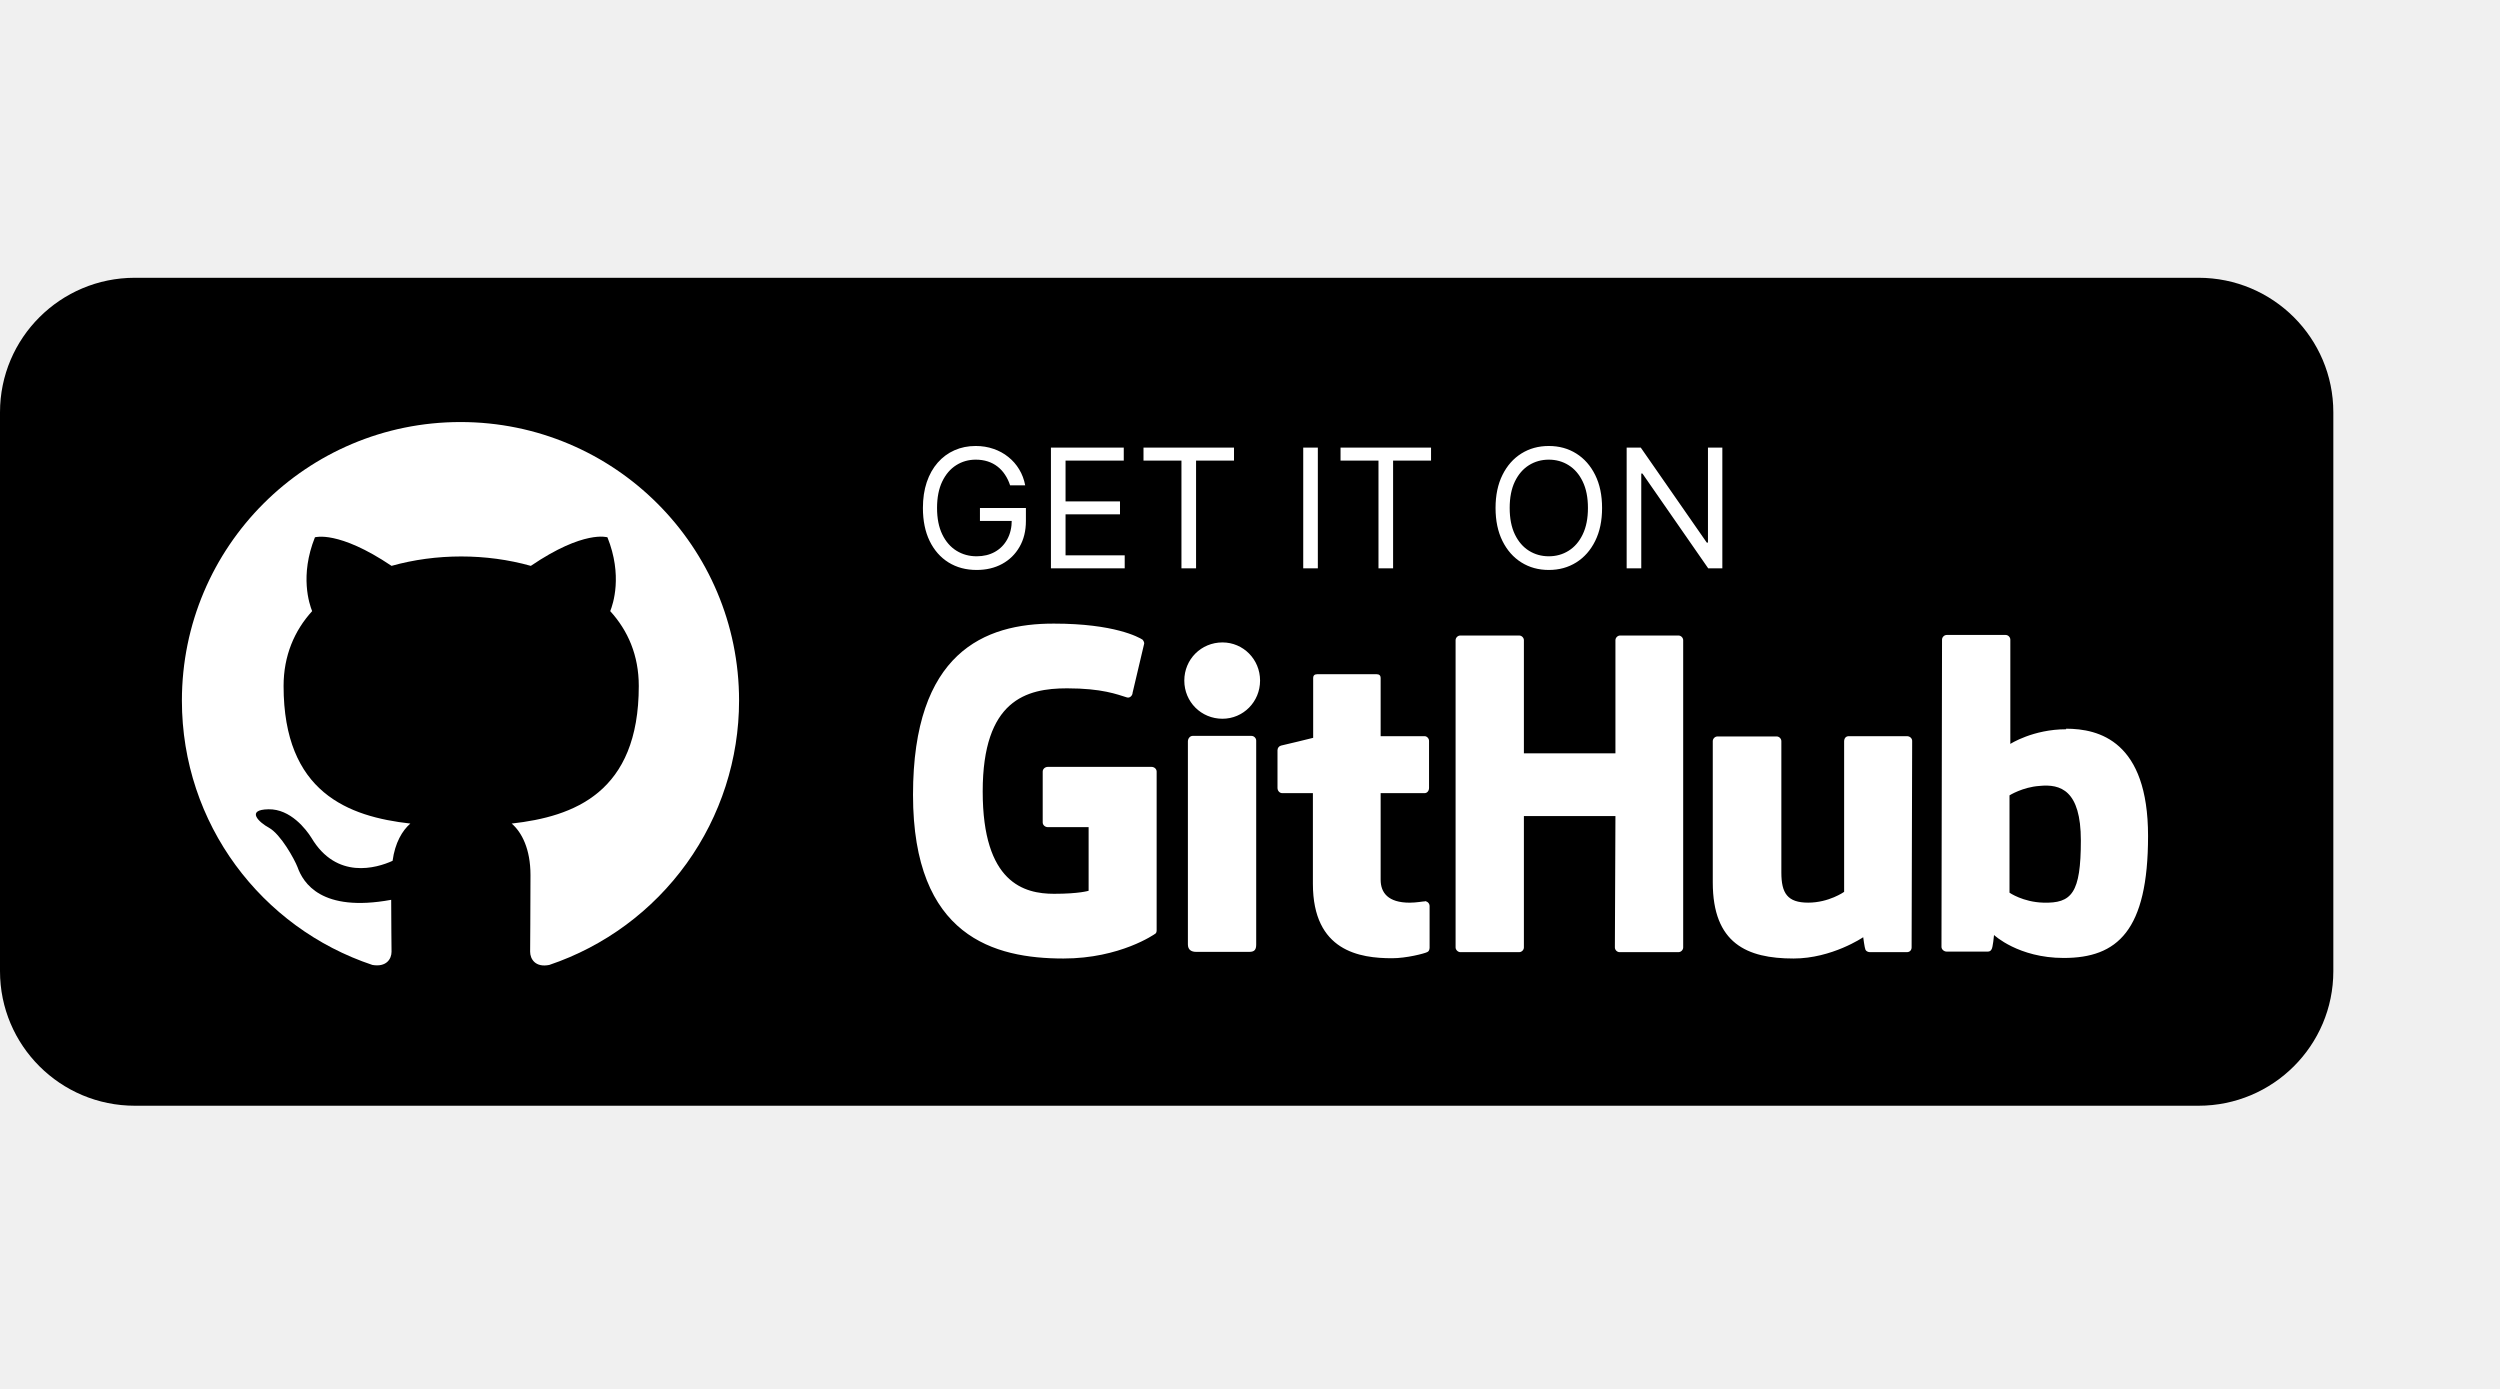
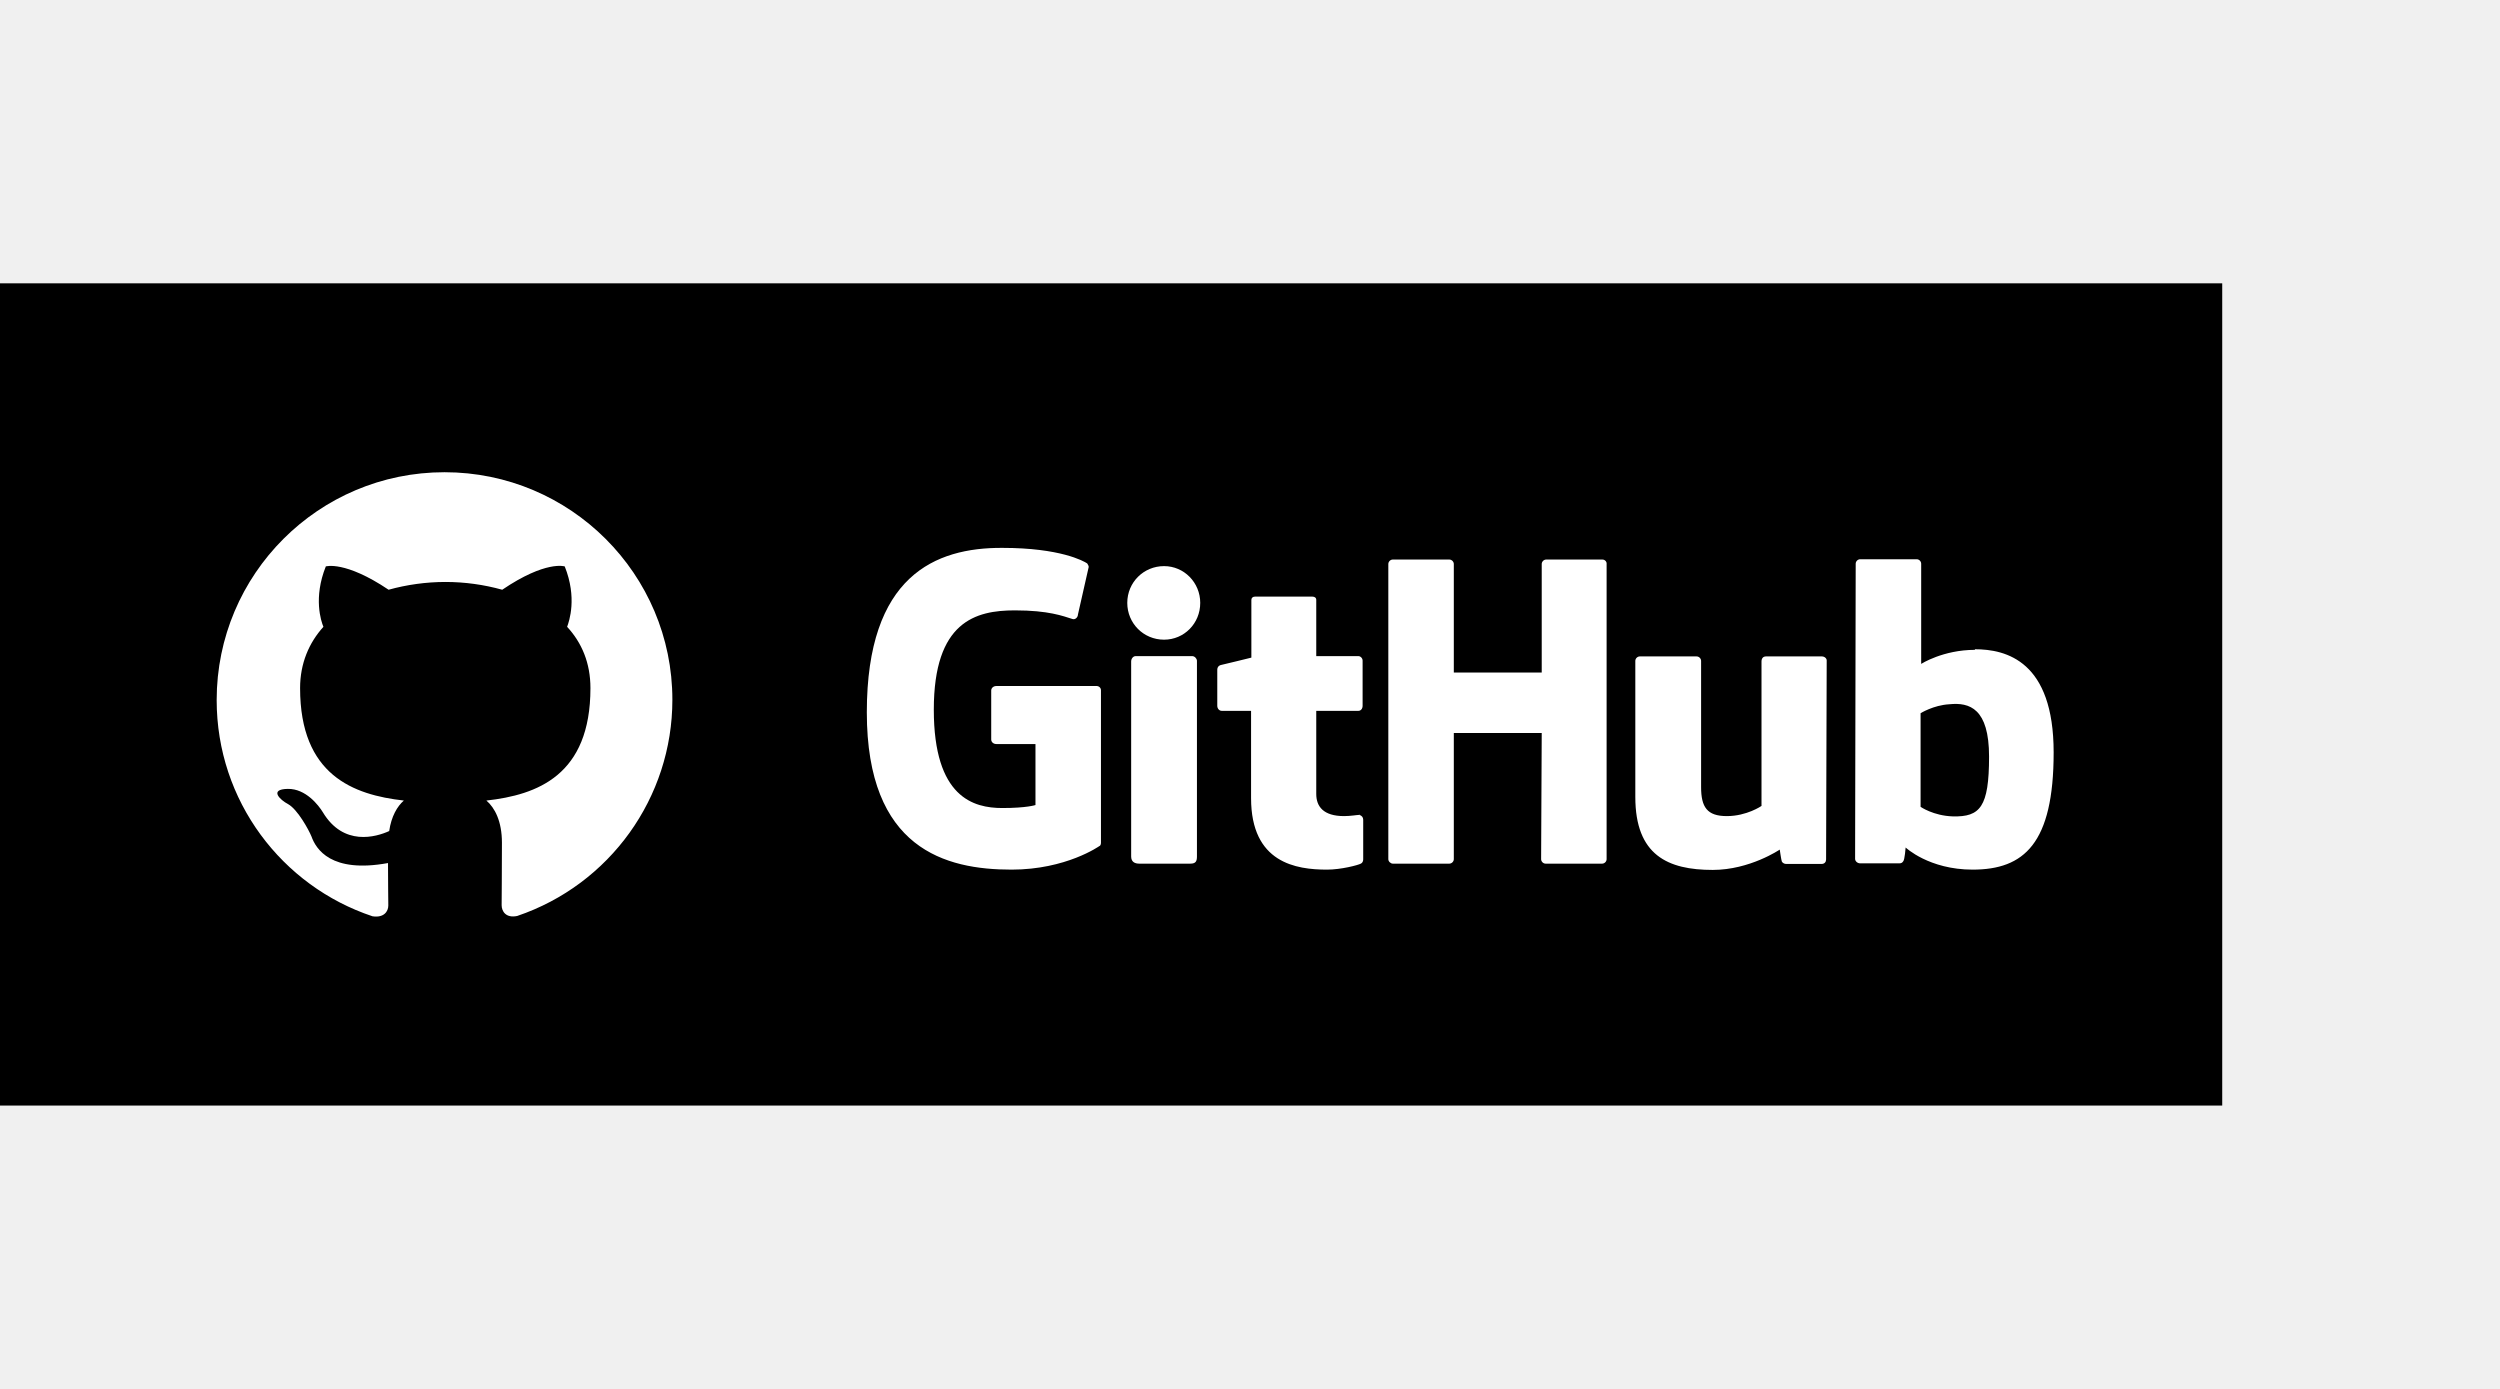
<svg xmlns="http://www.w3.org/2000/svg" width="450" height="250" viewBox="0 0 450 250" fill="none">
-   <path d="M395.733 50H24.267C10.865 50 0 60.843 0 74.218V174.815C0 188.19 10.865 199.032 24.267 199.032H395.733C409.135 199.032 420 188.19 420 174.815V74.218C420 60.843 409.135 50 395.733 50Z" fill="black" />
-   <path d="M181.82 87.362C181.587 86.648 181.28 86.008 180.898 85.442C180.523 84.87 180.074 84.382 179.551 83.979C179.034 83.576 178.448 83.268 177.79 83.056C177.133 82.844 176.412 82.738 175.627 82.738C174.34 82.738 173.169 83.07 172.117 83.735C171.063 84.4 170.225 85.379 169.602 86.673C168.981 87.967 168.669 89.554 168.669 91.435C168.669 93.316 168.983 94.903 169.613 96.197C170.242 97.491 171.095 98.47 172.169 99.135C173.244 99.8 174.453 100.132 175.797 100.132C177.041 100.132 178.137 99.867 179.084 99.336C180.039 98.799 180.782 98.043 181.312 97.067C181.849 96.084 182.117 94.928 182.117 93.599L182.924 93.768H176.39V91.435H184.663V93.768C184.663 95.557 184.282 97.113 183.517 98.435C182.761 99.757 181.715 100.782 180.378 101.511C179.049 102.232 177.522 102.593 175.797 102.593C173.873 102.593 172.184 102.14 170.727 101.235C169.277 100.33 168.146 99.043 167.333 97.374C166.527 95.706 166.124 93.726 166.124 91.435C166.124 89.717 166.353 88.172 166.813 86.8C167.28 85.421 167.937 84.248 168.786 83.279C169.634 82.31 170.638 81.568 171.798 81.052C172.958 80.535 174.233 80.277 175.627 80.277C176.772 80.277 177.84 80.451 178.83 80.797C179.827 81.136 180.714 81.621 181.492 82.25C182.277 82.872 182.931 83.618 183.454 84.488C183.977 85.351 184.338 86.309 184.536 87.362H181.82ZM189.168 102.296V80.574H202.277V82.908H191.799V90.247H201.599V92.58H191.799V99.962H202.447V102.296H189.168ZM205.83 82.908V80.574H222.121V82.908H215.291V102.296H212.661V82.908H205.83ZM237.211 80.574V102.296H234.581V80.574H237.211ZM241.297 82.908V80.574H257.588V82.908H250.757V102.296H248.127V82.908H241.297ZM288.374 91.435C288.374 93.726 287.961 95.706 287.133 97.374C286.306 99.043 285.171 100.33 283.729 101.235C282.286 102.14 280.639 102.593 278.786 102.593C276.934 102.593 275.286 102.14 273.844 101.235C272.401 100.33 271.267 99.043 270.44 97.374C269.613 95.706 269.199 93.726 269.199 91.435C269.199 89.144 269.613 87.164 270.44 85.496C271.267 83.827 272.401 82.54 273.844 81.635C275.286 80.73 276.934 80.277 278.786 80.277C280.639 80.277 282.286 80.73 283.729 81.635C285.171 82.54 286.306 83.827 287.133 85.496C287.961 87.164 288.374 89.144 288.374 91.435ZM285.829 91.435C285.829 89.554 285.515 87.967 284.885 86.673C284.263 85.379 283.418 84.4 282.351 83.735C281.29 83.07 280.101 82.738 278.786 82.738C277.471 82.738 276.28 83.07 275.213 83.735C274.151 84.4 273.307 85.379 272.678 86.673C272.055 87.967 271.744 89.554 271.744 91.435C271.744 93.316 272.055 94.903 272.678 96.197C273.307 97.491 274.151 98.47 275.213 99.135C276.28 99.8 277.471 100.132 278.786 100.132C280.101 100.132 281.29 99.8 282.351 99.135C283.418 98.47 284.263 97.491 284.885 96.197C285.515 94.903 285.829 93.316 285.829 91.435ZM310.021 80.574V102.296H307.476L295.64 85.241H295.428V102.296H292.798V80.574H295.343L307.221 97.671H307.433V80.574H310.021Z" fill="white" />
-   <path fill-rule="evenodd" clip-rule="evenodd" d="M82.888 75.968C55.182 75.968 32.742 98.408 32.742 126.113C32.742 148.303 47.096 167.045 67.029 173.689C69.536 174.128 70.477 172.624 70.477 171.307C70.477 170.116 70.414 166.167 70.414 161.967C57.815 164.287 54.555 158.897 53.552 156.075C52.988 154.634 50.544 150.183 48.412 148.992C46.657 148.052 44.15 145.733 48.35 145.67C52.299 145.608 55.119 149.306 56.06 150.81C60.573 158.394 67.781 156.264 70.665 154.948C71.103 151.687 72.42 149.494 73.861 148.241C62.704 146.986 51.045 142.661 51.045 123.481C51.045 118.028 52.988 113.514 56.185 110.004C55.684 108.751 53.928 103.611 56.687 96.716C56.687 96.716 60.886 95.399 70.477 101.856C74.488 100.727 78.751 100.163 83.013 100.163C87.275 100.163 91.538 100.727 95.549 101.856C105.14 95.337 109.34 96.716 109.34 96.716C112.098 103.611 110.342 108.751 109.841 110.004C113.038 113.514 114.981 117.965 114.981 123.481C114.981 142.724 103.259 146.986 92.102 148.241C93.92 149.807 95.487 152.816 95.487 157.517C95.487 164.224 95.424 169.615 95.424 171.307C95.424 172.624 96.364 174.19 98.871 173.689C108.826 170.328 117.476 163.93 123.605 155.396C129.733 146.861 133.03 136.62 133.033 126.113C133.033 98.408 110.593 75.968 82.888 75.968Z" fill="white" />
-   <path fill-rule="evenodd" clip-rule="evenodd" d="M256.58 162.178H256.481C256.525 162.178 256.555 162.228 256.6 162.233H256.63L256.58 162.183V162.178ZM256.6 162.233C256.137 162.238 254.972 162.482 253.743 162.482C249.86 162.482 248.516 160.69 248.516 158.351V142.765H256.431C256.879 142.765 257.227 142.366 257.227 141.819V133.357C257.227 132.909 256.829 132.51 256.431 132.51H248.516V122.008C248.516 121.609 248.267 121.361 247.819 121.361H237.067C236.619 121.361 236.37 121.609 236.37 122.008V132.809C236.37 132.809 230.945 134.153 230.596 134.203C230.198 134.302 229.949 134.651 229.949 135.049V141.819C229.949 142.366 230.347 142.765 230.795 142.765H236.321V159.092C236.321 171.238 244.783 172.482 250.557 172.482C253.195 172.482 256.381 171.636 256.879 171.387C257.178 171.288 257.327 170.939 257.327 170.59V163.124C257.334 162.912 257.264 162.706 257.13 162.54C256.997 162.376 256.809 162.265 256.6 162.228V162.233ZM374.554 151.277C374.554 142.267 370.919 141.073 367.087 141.47C364.1 141.67 361.711 143.163 361.711 143.163V160.685C361.711 160.685 364.15 162.377 367.783 162.477C372.911 162.626 374.554 160.785 374.554 151.277ZM386.65 150.481C386.65 167.554 381.124 172.433 371.467 172.433C363.303 172.433 358.923 168.301 358.923 168.301C358.923 168.301 358.724 170.59 358.475 170.889C358.326 171.188 358.077 171.288 357.778 171.288H350.411C349.914 171.288 349.466 170.889 349.466 170.441L349.565 115.138C349.565 114.69 349.963 114.292 350.411 114.292H361.014C361.462 114.292 361.86 114.69 361.86 115.138V133.905C361.86 133.905 365.942 131.266 371.915 131.266L371.866 131.166C377.839 131.166 386.65 133.406 386.65 150.481ZM343.243 132.51H332.79C332.242 132.51 331.943 132.909 331.943 133.457V160.536C331.943 160.536 329.206 162.477 325.473 162.477C321.739 162.477 320.644 160.785 320.644 157.051V133.406C320.644 132.958 320.246 132.561 319.798 132.561H309.146C308.698 132.561 308.299 132.958 308.299 133.406V158.843C308.299 169.794 314.422 172.532 322.834 172.532C329.754 172.532 335.378 168.699 335.378 168.699C335.378 168.699 335.627 170.641 335.777 170.939C335.876 171.188 336.225 171.387 336.573 171.387H343.243C343.791 171.387 344.09 170.989 344.09 170.541L344.189 133.357C344.189 132.909 343.791 132.51 343.243 132.51ZM225.27 132.461H214.667C214.219 132.461 213.821 132.909 213.821 133.457V169.993C213.821 170.989 214.468 171.337 215.314 171.337H224.871C225.867 171.337 226.116 170.889 226.116 169.993V133.307C226.116 132.859 225.718 132.461 225.27 132.461ZM220.043 115.636C216.21 115.636 213.174 118.673 213.174 122.505C213.174 126.338 216.21 129.374 220.043 129.374C223.777 129.374 226.813 126.338 226.813 122.505C226.813 118.673 223.777 115.636 220.043 115.636ZM302.127 114.392H291.623C291.175 114.392 290.778 114.79 290.778 115.238V135.597H274.301V115.238C274.301 114.79 273.903 114.392 273.455 114.392H262.852C262.404 114.392 262.006 114.79 262.006 115.238V170.541C262.006 170.989 262.454 171.387 262.852 171.387H273.455C273.903 171.387 274.301 170.989 274.301 170.541V146.897H290.778L290.678 170.541C290.678 170.989 291.076 171.387 291.524 171.387H302.127C302.575 171.387 302.973 170.989 302.973 170.541V115.238C302.973 114.79 302.575 114.392 302.127 114.392ZM208.196 138.882V167.454C208.196 167.654 208.146 168.002 207.898 168.102C207.898 168.102 201.675 172.532 191.421 172.532C179.026 172.532 164.342 168.649 164.342 143.064C164.342 117.478 177.185 112.201 189.729 112.251C200.58 112.251 204.961 114.69 205.658 115.138C205.857 115.387 205.956 115.586 205.956 115.835L203.866 124.696C203.866 125.144 203.418 125.691 202.87 125.542C201.078 124.994 198.39 123.899 192.068 123.899C184.751 123.899 176.886 125.99 176.886 142.466C176.886 158.942 184.353 160.884 189.729 160.884C194.308 160.884 195.951 160.337 195.951 160.337V148.888H188.634C188.086 148.888 187.687 148.489 187.687 148.041V138.882C187.687 138.434 188.086 138.036 188.634 138.036H207.25C207.798 138.036 208.196 138.434 208.196 138.882Z" fill="white" />
+   <rect y="51" width="400" height="148" fill="black" />
+   <path d="M244.677 146.629H244.569C244.623 146.629 244.623 146.683 244.677 146.683H244.731L244.677 146.629ZM244.677 146.683C244.246 146.683 243.116 146.898 241.932 146.898C238.218 146.898 236.926 145.176 236.926 142.915V127.952H244.516C244.946 127.952 245.269 127.575 245.269 127.037V118.909C245.269 118.479 244.892 118.102 244.516 118.102H236.926V107.983C236.926 107.606 236.657 107.391 236.227 107.391H225.892C225.462 107.391 225.246 107.66 225.246 107.983V118.371C225.246 118.371 220.026 119.663 219.703 119.717C219.326 119.824 219.11 120.147 219.11 120.524V127.037C219.11 127.575 219.487 127.952 219.918 127.952H225.193V143.669C225.193 155.348 233.32 156.533 238.864 156.533C241.394 156.533 244.462 155.725 244.946 155.456C245.215 155.348 245.377 155.026 245.377 154.703V147.544C245.377 147.113 245.108 146.79 244.677 146.683ZM358.031 136.187C358.031 127.521 354.533 126.391 350.873 126.768C348.02 126.929 345.705 128.382 345.705 128.382V145.23C345.705 145.23 348.02 146.844 351.518 146.952C356.416 147.06 358.031 145.283 358.031 136.187ZM369.657 135.433C369.657 151.85 364.329 156.533 355.071 156.533C347.212 156.533 343.014 152.55 343.014 152.55C343.014 152.55 342.853 154.756 342.584 155.026C342.422 155.295 342.207 155.402 341.884 155.402H334.833C334.348 155.402 333.918 155.026 333.918 154.595L334.025 101.47C334.025 101.04 334.402 100.663 334.833 100.663H345.006C345.436 100.663 345.813 101.04 345.813 101.47V119.501C345.813 119.501 349.742 116.972 355.501 116.972L355.448 116.864C361.153 116.864 369.657 119.017 369.657 135.433ZM327.943 118.156H317.878C317.34 118.156 317.071 118.533 317.071 119.071V145.068C317.071 145.068 314.433 146.898 310.827 146.898C307.275 146.898 306.198 145.283 306.198 141.677V118.963C306.198 118.533 305.822 118.156 305.391 118.156H295.164C294.734 118.156 294.357 118.533 294.357 118.963V143.453C294.357 153.949 300.224 156.586 308.297 156.586C314.972 156.586 320.354 152.926 320.354 152.926C320.354 152.926 320.623 154.81 320.731 155.079C320.839 155.295 321.161 155.51 321.484 155.51H327.89C328.428 155.51 328.697 155.133 328.697 154.703L328.805 118.963C328.858 118.533 328.428 118.156 327.943 118.156ZM214.589 118.102H204.416C203.986 118.102 203.609 118.533 203.609 119.071V154.164C203.609 155.133 204.255 155.456 205.062 155.456H214.266C215.235 155.456 215.45 155.026 215.45 154.164V118.909C215.397 118.479 215.02 118.102 214.589 118.102ZM209.53 101.901C205.87 101.901 202.909 104.807 202.909 108.521C202.909 112.181 205.816 115.142 209.53 115.142C213.136 115.142 216.042 112.235 216.042 108.521C216.042 104.861 213.136 101.901 209.53 101.901ZM288.436 100.717H278.317C277.887 100.717 277.51 101.094 277.51 101.524V121.062H261.686V101.524C261.686 101.094 261.309 100.717 260.878 100.717H250.705C250.275 100.717 249.898 101.094 249.898 101.524V154.649C249.898 155.079 250.329 155.456 250.705 155.456H260.878C261.309 155.456 261.686 155.079 261.686 154.649V131.935H277.51L277.402 154.649C277.402 155.079 277.779 155.456 278.21 155.456H288.382C288.813 155.456 289.19 155.079 289.19 154.649V101.524C289.244 101.094 288.867 100.717 288.436 100.717ZM198.173 124.238V151.688C198.173 151.85 198.119 152.227 197.904 152.281C197.904 152.281 191.929 156.533 182.079 156.533C170.184 156.533 156.028 152.819 156.028 128.221C156.028 103.623 168.354 98.564 180.411 98.618C190.853 98.618 195.051 100.986 195.697 101.416C195.858 101.686 195.966 101.847 195.966 102.062L194.028 110.62C194.028 111.051 193.598 111.589 193.059 111.428C191.337 110.89 188.754 109.867 182.671 109.867C175.62 109.867 168.085 111.858 168.085 127.737C168.085 143.561 175.244 145.445 180.411 145.445C184.824 145.445 186.385 144.907 186.385 144.907V133.926H179.334C178.796 133.926 178.419 133.55 178.419 133.119V124.292C178.419 123.861 178.796 123.484 179.334 123.484H197.258C197.796 123.431 198.173 123.807 198.173 124.238Z" fill="white" />
+   <path fill-rule="evenodd" clip-rule="evenodd" d="M80.014 85C57.354 85 39 103.354 39 126.014C39 144.153 50.734 159.493 67.043 164.929C69.088 165.252 69.895 164.068 69.895 162.991C69.895 162.023 69.841 158.793 69.841 155.348C59.561 157.232 56.87 152.819 56.062 150.558C55.578 149.374 53.586 145.714 51.864 144.745C50.411 143.991 48.365 142.054 51.81 142C55.04 141.946 57.354 144.96 58.108 146.198C61.822 152.388 67.688 150.666 70.057 149.589C70.433 146.952 71.51 145.122 72.694 144.099C63.598 143.076 54.017 139.524 54.017 123.861C54.017 119.394 55.632 115.68 58.215 112.827C57.785 111.805 56.385 107.606 58.646 101.955C58.646 101.955 62.091 100.878 69.949 106.153C73.232 105.238 76.731 104.754 80.176 104.754C83.674 104.754 87.119 105.238 90.402 106.153C98.261 100.824 101.652 101.955 101.652 101.955C103.912 107.606 102.459 111.805 102.082 112.827C104.72 115.68 106.28 119.34 106.28 123.861C106.28 139.578 96.7 143.076 87.55 144.099C89.057 145.391 90.348 147.813 90.348 151.688C90.348 157.178 90.295 161.592 90.295 162.938C90.295 164.014 91.048 165.306 93.094 164.875C109.779 159.224 121.028 143.561 121.028 125.96C121.028 103.354 102.674 85 80.014 85Z" fill="white" />
</svg>
